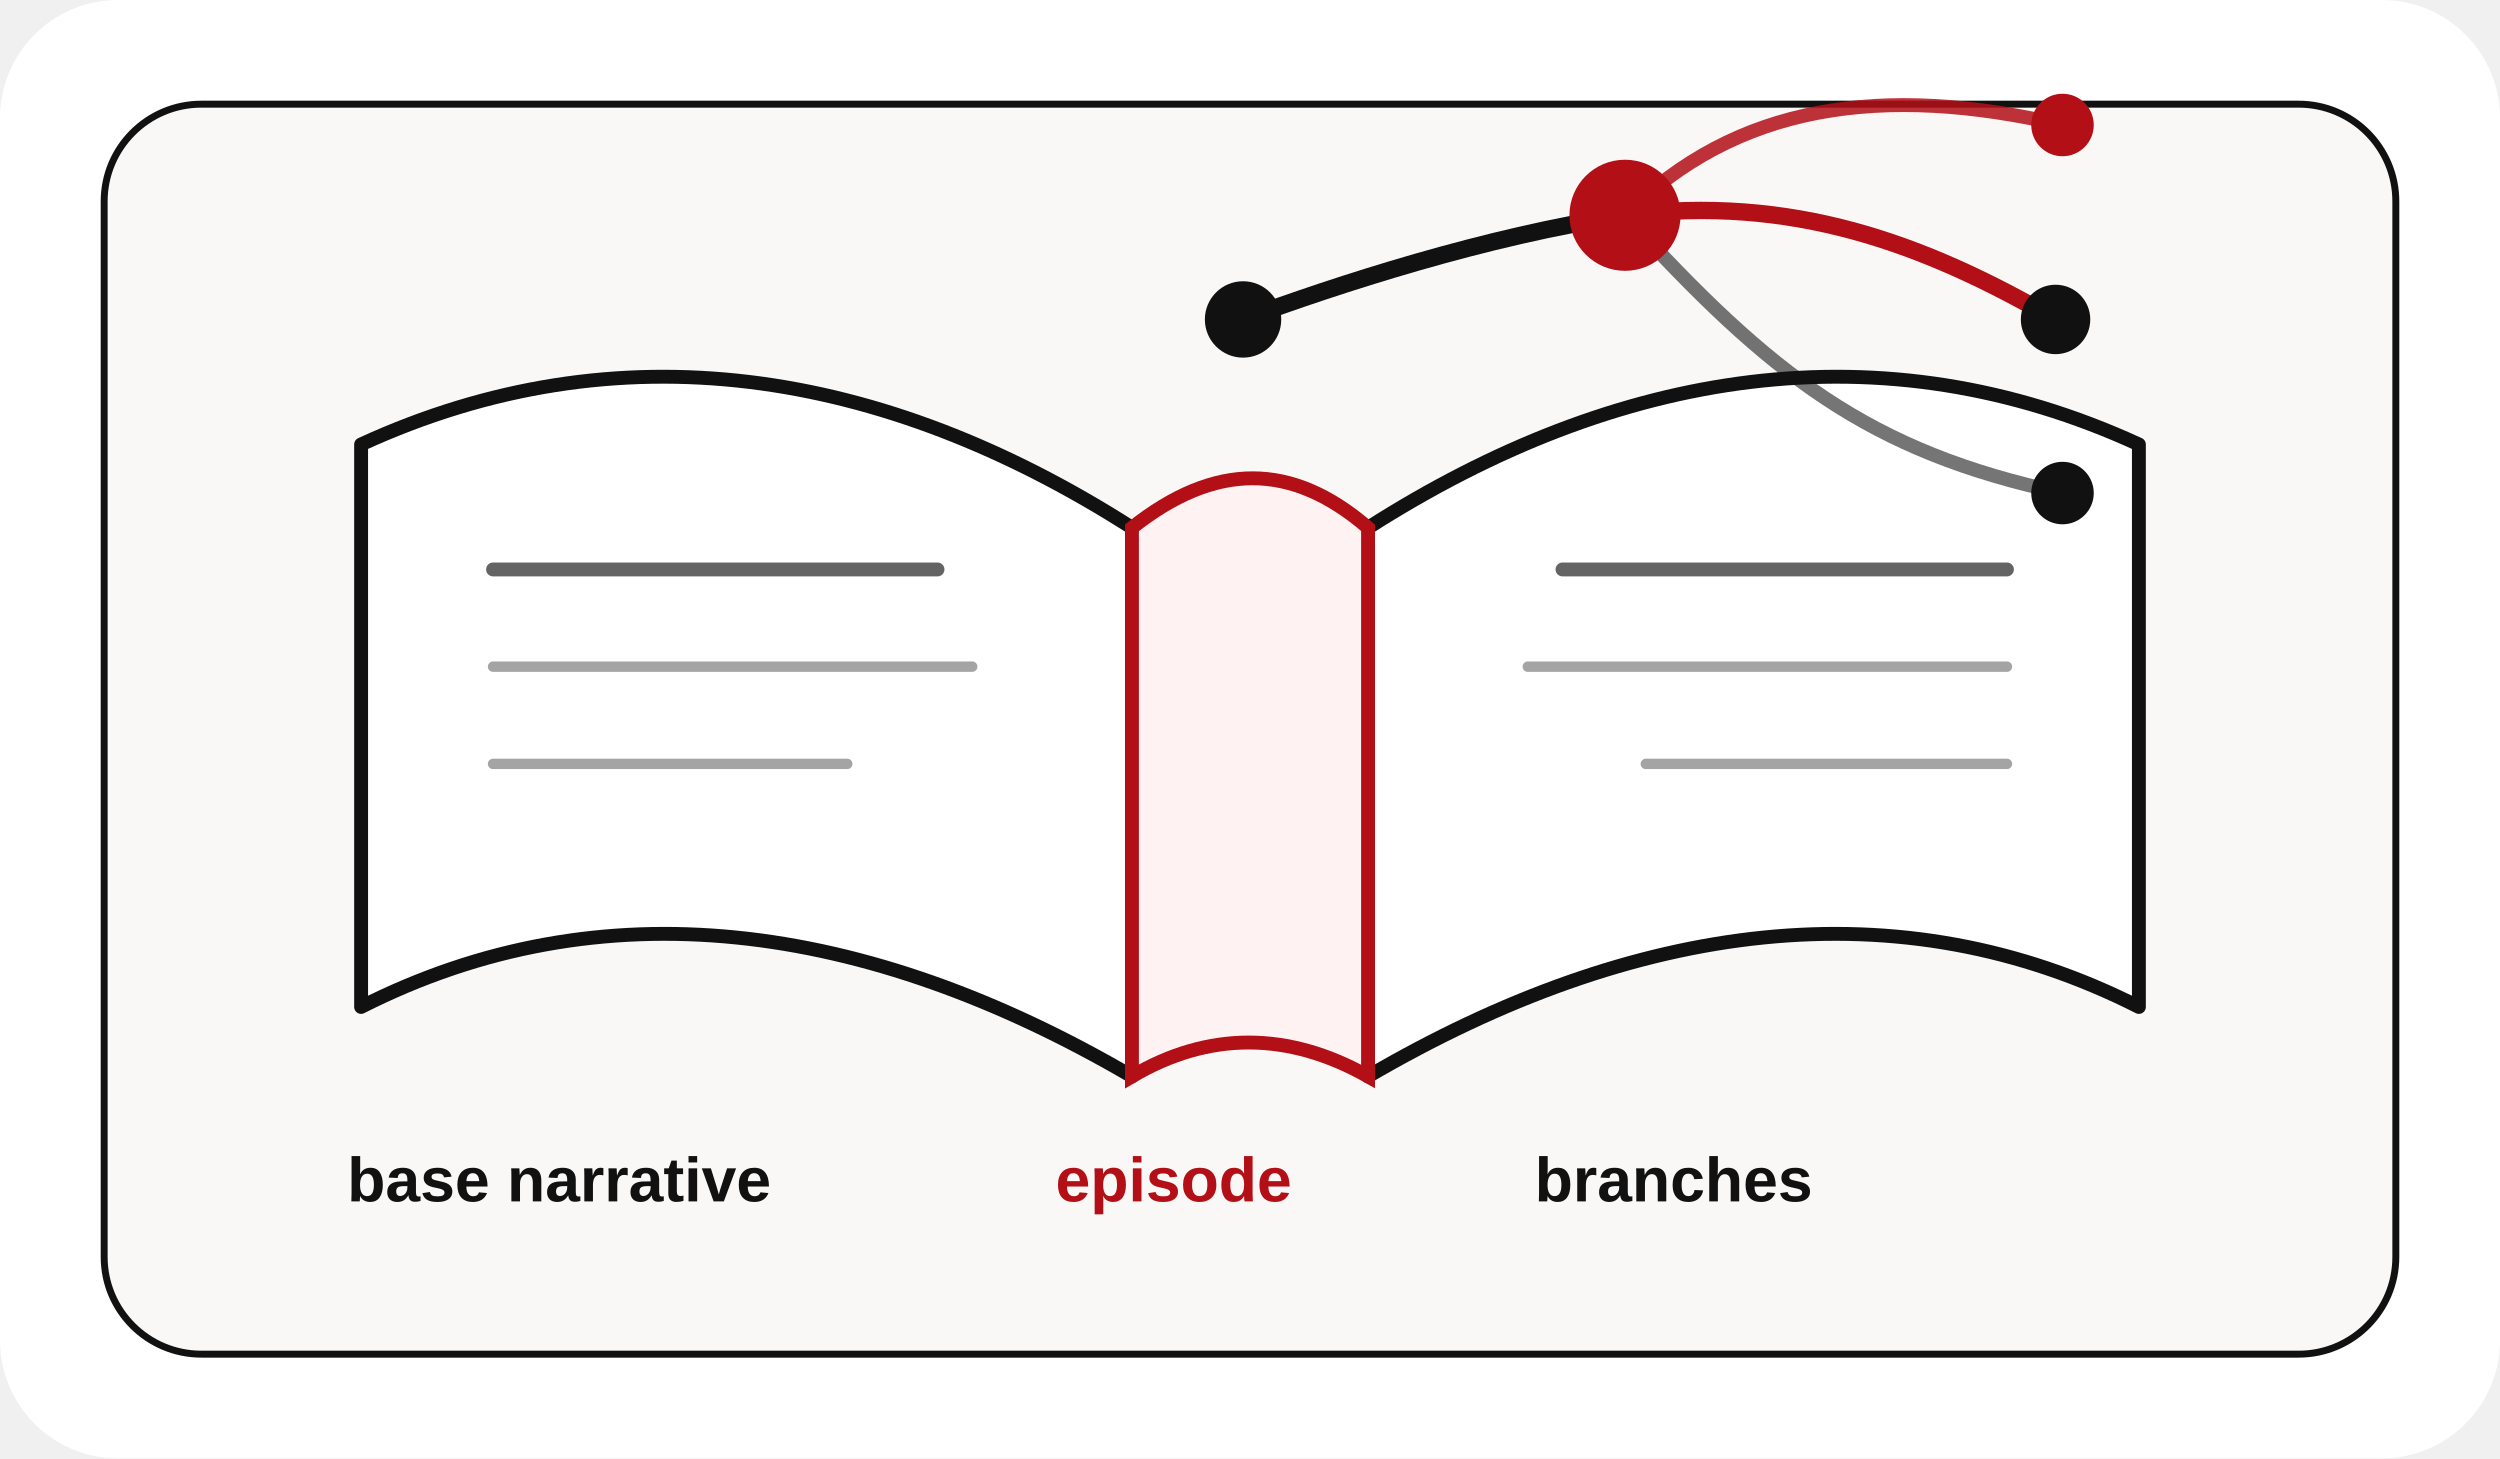
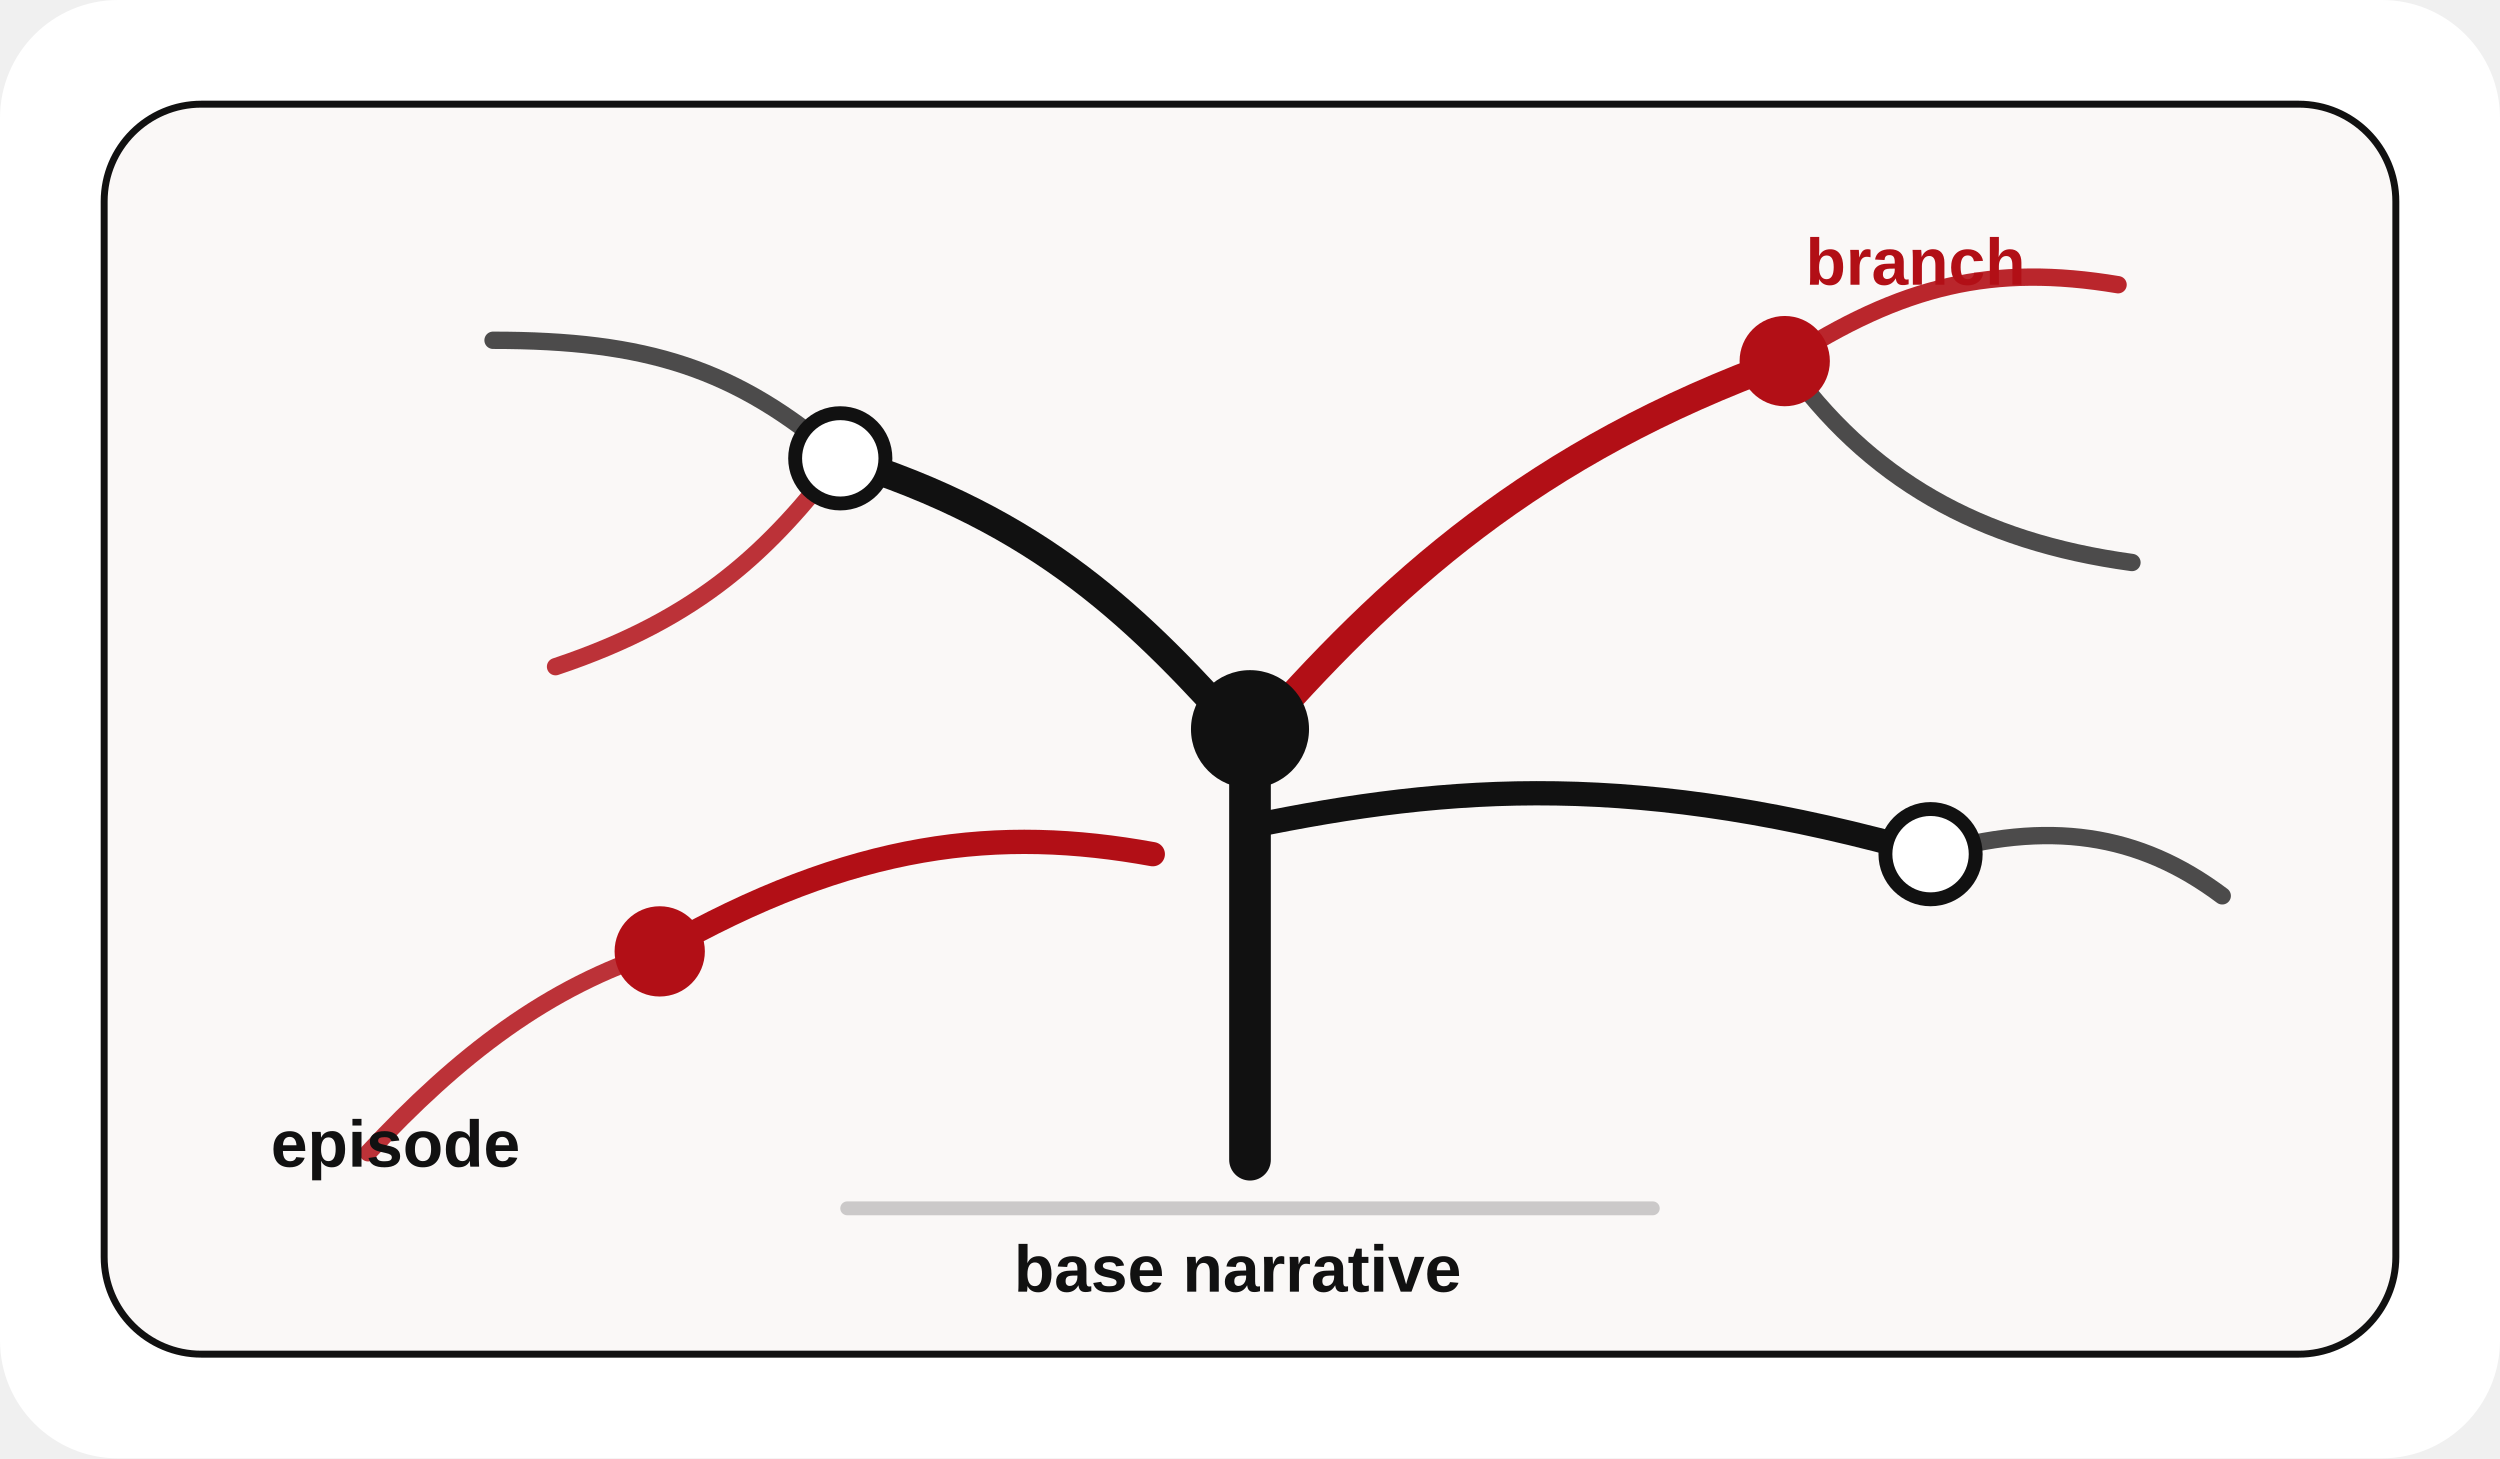
<svg xmlns="http://www.w3.org/2000/svg" viewBox="0 0 720 420" role="img" aria-labelledby="title desc">
  <rect width="720" height="420" rx="34" fill="#fff" />
  <rect x="30" y="30" width="660" height="360" rx="28" fill="#faf8f7" stroke="#111" stroke-width="2" />
-   <path d="M104 128c74-34 150-22 222 24v158c-77-45-153-55-222-20V128z" fill="#fff" stroke="#111" stroke-width="4" stroke-linejoin="round" />
-   <path d="M616 128c-74-34-150-22-222 24v158c77-45 153-55 222-20V128z" fill="#fff" stroke="#111" stroke-width="4" stroke-linejoin="round" />
-   <path d="M326 152c24-19 46-19 68 0v158c-23-13-46-13-68 0V152z" fill="#fff2f3" stroke="#b20f16" stroke-width="4" />
-   <line x1="142" y1="164" x2="270" y2="164" stroke="#111" stroke-width="4" stroke-linecap="round" opacity="0.65" />
-   <line x1="142" y1="192" x2="280" y2="192" stroke="#111" stroke-width="3" stroke-linecap="round" opacity="0.38" />
-   <line x1="142" y1="220" x2="244" y2="220" stroke="#111" stroke-width="3" stroke-linecap="round" opacity="0.38" />
-   <line x1="450" y1="164" x2="578" y2="164" stroke="#111" stroke-width="4" stroke-linecap="round" opacity="0.65" />
-   <line x1="440" y1="192" x2="578" y2="192" stroke="#111" stroke-width="3" stroke-linecap="round" opacity="0.38" />
-   <line x1="474" y1="220" x2="578" y2="220" stroke="#111" stroke-width="3" stroke-linecap="round" opacity="0.38" />
-   <path d="M358 92 C385 82 428 68 468 62" fill="none" stroke="#111" stroke-width="5" stroke-linecap="round" />
-   <path d="M468 62 C516 56 554 70 592 92" fill="none" stroke="#b20f16" stroke-width="5" stroke-linecap="round" />
-   <path d="M468 62 C510 108 538 130 594 142" fill="none" stroke="#111" stroke-width="4" stroke-linecap="round" opacity="0.58" />
-   <path d="M468 62 C500 30 542 24 594 36" fill="none" stroke="#b20f16" stroke-width="4" stroke-linecap="round" opacity="0.85" />
-   <circle cx="358" cy="92" r="11" fill="#111" />
-   <circle cx="468" cy="62" r="16" fill="#b20f16" />
-   <circle cx="592" cy="92" r="10" fill="#111" />
-   <circle cx="594" cy="142" r="9" fill="#111" />
-   <circle cx="594" cy="36" r="9" fill="#b20f16" />
-   <text x="100" y="346" fill="#111" font-family="Arial, sans-serif" font-size="18" font-weight="700">base narrative</text>
-   <text x="304" y="346" fill="#b20f16" font-family="Arial, sans-serif" font-size="18" font-weight="700">episode</text>
-   <text x="442" y="346" fill="#111" font-family="Arial, sans-serif" font-size="18" font-weight="700">branches</text>
+   <g fill="none" stroke-linecap="round" stroke-linejoin="round">
+     <path d="M360 334V210" stroke="#111" stroke-width="12" />
+     <path d="M360 214C328 178 300 150 242 132" stroke="#111" stroke-width="8" />
+     <path d="M360 214C400 168 442 130 514 104" stroke="#b20f16" stroke-width="8" />
+     <path d="M360 238C418 226 472 222 556 246" stroke="#111" stroke-width="7" />
+     <path d="M332 246C288 238 246 242 190 274" stroke="#b20f16" stroke-width="7" />
+     <path d="M242 132C212 106 186 98 142 98" stroke="#111" stroke-width="5" opacity="0.75" />
+     <path d="M242 132C222 158 202 178 160 192" stroke="#b20f16" stroke-width="5" opacity="0.85" />
+     <path d="M514 104C548 82 574 76 610 82" stroke="#b20f16" stroke-width="5" opacity="0.9" />
+     <path d="M514 104C538 138 570 156 614 162" stroke="#111" stroke-width="5" opacity="0.75" />
+     <path d="M556 246C590 236 616 240 640 258" stroke="#111" stroke-width="5" opacity="0.75" />
+     <path d="M190 274C158 284 132 304 106 332" stroke="#b20f16" stroke-width="5" opacity="0.85" />
+   </g>
+   <g>
+     <circle cx="360" cy="210" r="17" fill="#111" />
+     <circle cx="242" cy="132" r="13" fill="#fff" stroke="#111" stroke-width="4" />
+     <circle cx="514" cy="104" r="13" fill="#b20f16" />
+     <circle cx="556" cy="246" r="13" fill="#fff" stroke="#111" stroke-width="4" />
+     <circle cx="190" cy="274" r="13" fill="#b20f16" />
+   </g>
+   <path d="M244 348H476" stroke="#111" stroke-width="4" stroke-linecap="round" opacity="0.2" />
+   <g font-family="Arial, sans-serif" font-weight="700" font-size="19">
+     <text x="292" y="372" fill="#111">base narrative</text>
+     <text x="520" y="82" fill="#b20f16">branch</text>
+     <text x="78" y="336" fill="#111">episode</text>
+   </g>
</svg>
